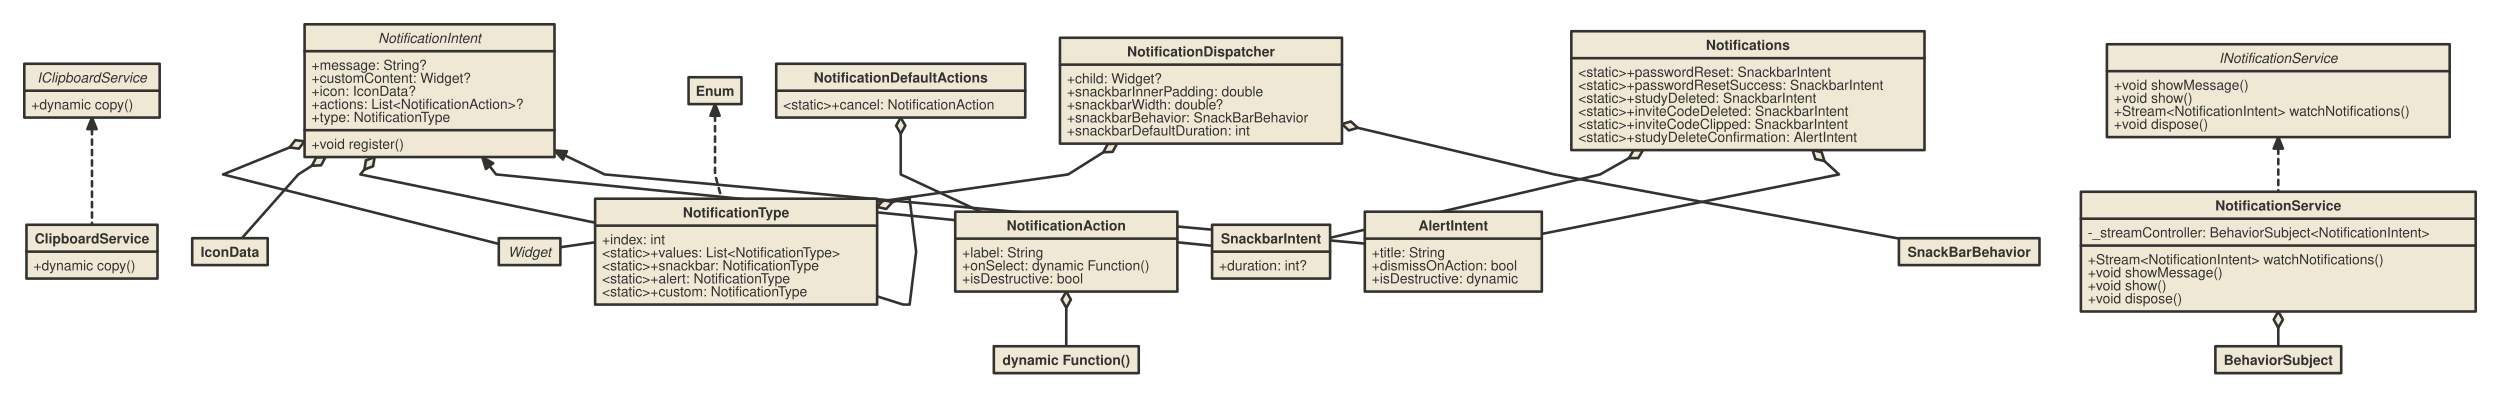
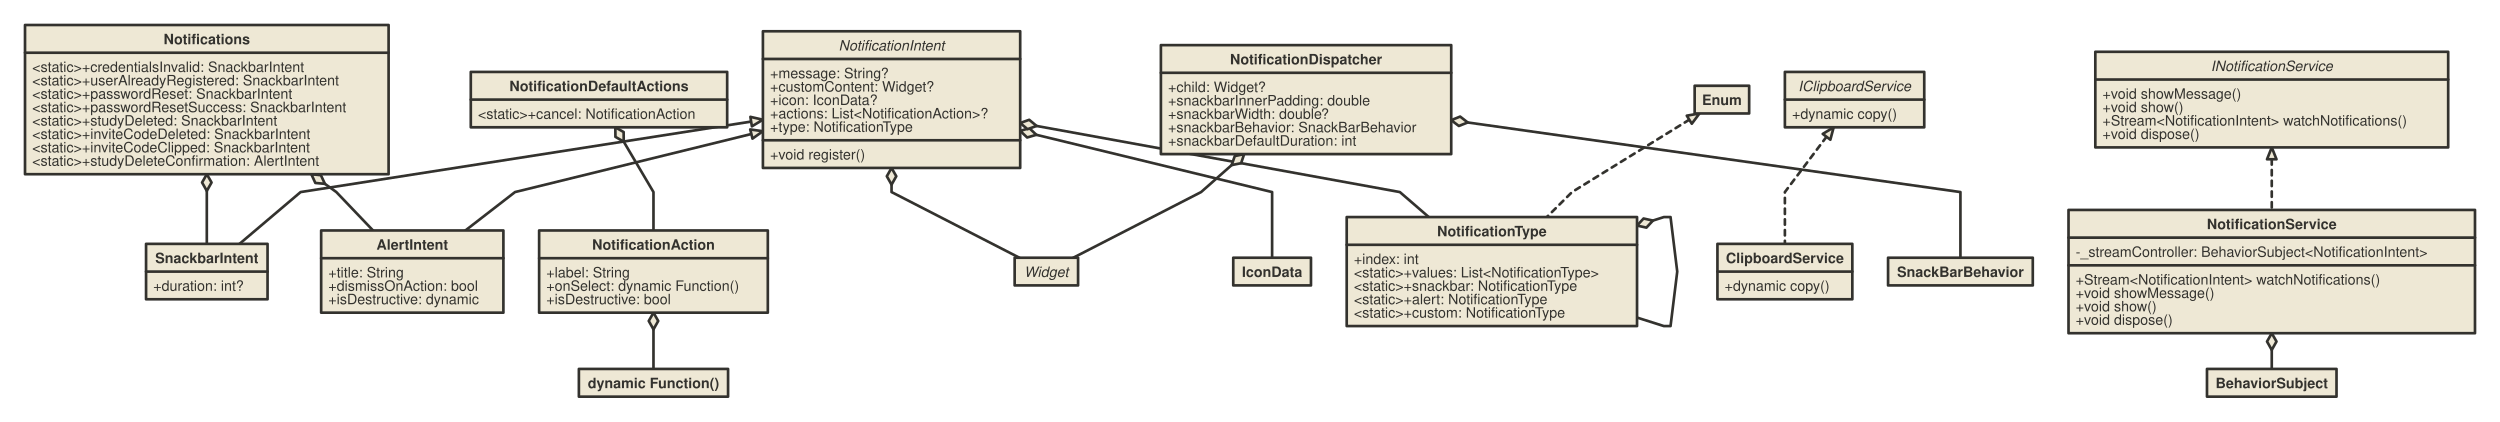
- <svg xmlns="http://www.w3.org/2000/svg" version="1.1" baseProfile="full" width="2881.0" height="458.0" viewbox="0 0 2881 458">
+ <svg xmlns="http://www.w3.org/2000/svg" version="1.1" baseProfile="full" width="2798.5" height="472.0" viewbox="0 0 2798.5 472">
  <g stroke-width="1.0" text-align="left" font="12pt Helvetica, Arial, sans-serif" font-size="12pt" font-family="Helvetica" font-weight="bold" font-style="normal">
    <g font-family="Helvetica" font-size="12pt" font-weight="bold" font-style="normal" stroke-width="3.0" stroke-linejoin="round" stroke-linecap="round" stroke="#33322E">
      <g stroke="transparent" fill="transparent">
-         <rect x="0.0" y="0.0" height="458.0" width="2881.0" stroke="none" />
+         <rect x="0.0" y="0.0" height="472.0" width="2798.5" stroke="none" />
      </g>
      <g transform="translate(8, 8)" fill="#33322E">
-         <g transform="translate(20, 20)" fill="#33322E" font-family="Helvetica" font-size="12pt" font-weight="normal" font-style="normal">
+         <g transform="translate(20, 20)" fill="#eee8d5" font-family="Helvetica" font-size="12pt" font-weight="normal" font-style="normal">
+           <path d="M203.5 185.7 L203.5 187 L203.5 245 L203.5 245.0 " fill="none" />
+           <g fill="#eee8d5">
+             <path d="M208.8 176.3 L203.5 185.7 L198.2 176.3 L203.5 167.0 Z" />
+           </g>
+           <path d="M335.7 177.8 L348.5 187 L389.567 230 L389.6 230.0 " fill="none" />
+           <g fill="#eee8d5">
+             <path d="M331.2 168.1 L335.7 177.8 L325.0 176.8 L320.5 167.0 Z" />
+           </g>
+           <path d="M670.2 130.6 L703.5 187 L703.5 230 L703.5 230.0 " fill="none" />
+           <g fill="#eee8d5">
+             <path d="M670.1 119.8 L670.2 130.6 L660.9 125.2 L660.8 114.5 Z" />
+           </g>
+           <path d="M970.0 178.7 L970 187 L1113.077 260.5 L1113.1 260.5 " fill="none" />
+           <g fill="#eee8d5">
+             <path d="M975.3 169.3 L970.0 178.7 L964.7 169.3 L970.0 160.0 Z" />
+           </g>
+           <path d="M1132.1 122.9 L1396 187 L1396 260.5 L1396.0 260.5 " fill="none" />
+           <g fill="#eee8d5">
+             <path d="M1124.3 115.5 L1132.1 122.9 L1121.8 125.9 L1114.0 118.5 Z" />
+           </g>
+           <path d="M1132.4 113.0 L1539 187 L1571.404 215 L1571.4 215.0 " fill="none" />
+           <g fill="#eee8d5">
+             <path d="M1124.1 106.1 L1132.4 113.0 L1122.2 116.6 L1114.0 109.7 Z" />
+           </g>
+           <path d="M703.5 340.7 L703.5 365 L703.5 385 L703.5 385.0 " fill="none" />
+           <g fill="#eee8d5">
+             <path d="M708.8 331.3 L703.5 340.7 L698.2 331.3 L703.5 322.0 Z" />
+           </g>
+           <path d="M812.8 108.1 L308.5 187 L240.073 245 L240.1 245.0 " fill="none" />
+           <path d="M813.7 113.4 L812.8 108.1 L812.0 102.8 L826.0 106.0 Z" />
+           <path d="M813.1 122.0 L548.5 187 L492.938 230 L492.9 230.0 " fill="none" />
+           <path d="M814.3 127.2 L813.1 122.0 L811.8 116.9 L826.0 118.9 Z" />
+           <path d="M1822.3 218.9 L1834.5 215 L1842 215 L1842 215 L1849.5 276 L1849.5 276 L1842 337 L1842 337 L1834.5 337 L1834.5 337 L1804.5 327.494 L1804.5 327.5 " fill="none" />
+           <g fill="#eee8d5">
+             <path d="M1811.8 216.6 L1822.3 218.9 L1815.0 226.8 L1804.5 224.5 Z" />
+           </g>
          <g stroke-dasharray="6 6">
-             <path d="M78.0 120.8 L78 173 L78 231 L78.0 231.0 " fill="none" />
-           </g>
-           <path d="M83.3 120.8 L78.0 120.8 L72.7 120.8 L78.0 107.5 Z" />
-           <path d="M305.7 141.9 L229 173 L546.75 253.056 L546.8 253.1 " fill="none" />
-           <g fill="#eee8d5">
-             <path d="M316.4 143.3 L305.7 141.9 L312.3 133.5 L323.0 134.9 Z" />
-           </g>
-           <path d="M331.4 163.0 L315.75 173 L250.715 246.5 L250.7 246.5 " fill="none" />
-           <g fill="#eee8d5">
-             <path d="M342.1 162.5 L331.4 163.0 L336.4 153.5 L347.1 153.0 Z" />
-           </g>
-           <path d="M391.9 167.4 L387.25 173 L657.75 228.599 L657.8 228.6 " fill="none" />
-           <g fill="#eee8d5">
-             <path d="M401.9 163.6 L391.9 167.4 L393.7 156.8 L403.8 153.0 Z" />
-           </g>
-           <path d="M1200.8 326.7 L1200.75 351 L1200.75 371 L1200.8 371.0 " fill="none" />
-           <g fill="#eee8d5">
-             <path d="M1206.1 317.3 L1200.8 326.7 L1195.4 317.3 L1200.8 308.0 Z" />
-           </g>
-           <path d="M536.1 163.4 L543.75 173 L1368.75 255.223 L1368.8 255.2 " fill="none" />
-           <path d="M540.3 160.1 L536.1 163.4 L532.0 166.8 L527.8 153.0 Z" />
-           <path d="M623.0 151.1 L668.75 173 L1544.75 252.718 L1544.8 252.7 " fill="none" />
-           <path d="M625.3 146.3 L623.0 151.1 L620.7 155.9 L611.0 145.4 Z" />
-           <path d="M1000.5 204.9 L1012.75 201 L1020.25 201 L1020.25 201 L1027.75 262 L1027.75 262 L1020.25 323 L1020.25 323 L1012.75 323 L1012.75 323 L982.75 313.494 L982.8 313.5 " fill="none" />
-           <g fill="#eee8d5">
-             <path d="M990.0 202.6 L1000.5 204.9 L993.3 212.8 L982.8 210.5 Z" />
-           </g>
+             <path d="M1863.0 106.0 L1731.75 187 L1703.514 215 L1703.5 215.0 " fill="none" />
+           </g>
+           <path d="M1865.8 110.5 L1863.0 106.0 L1860.2 101.5 L1874.4 99.0 Z" />
          <g stroke-dasharray="6 6">
-             <path d="M796.0 105.3 L796 173 L803.629 201 L803.6 201.0 " fill="none" />
-           </g>
-           <path d="M801.3 105.3 L796.0 105.3 L790.7 105.3 L796.0 92.0 Z" />
-           <path d="M1849.2 154.2 L1816 173 L1504.75 246.042 L1504.8 246.0 " fill="none" />
-           <g fill="#eee8d5">
-             <path d="M1859.9 154.2 L1849.2 154.2 L1854.6 145.0 L1865.4 145.0 Z" />
-           </g>
-           <path d="M2074.5 157.6 L2091.25 173 L1748.75 241.577 L1748.8 241.6 " fill="none" />
-           <g fill="#eee8d5">
-             <path d="M2071.3 147.4 L2074.5 157.6 L2064.0 155.2 L2060.8 145.0 Z" />
-           </g>
-           <path d="M1010.0 126.2 L1010 173 L1102.16 216 L1102.2 216.0 " fill="none" />
-           <g fill="#eee8d5">
-             <path d="M1015.3 116.8 L1010.0 126.2 L1004.7 116.8 L1010.0 107.5 Z" />
-           </g>
-           <path d="M2597.5 349.7 L2597.5 351 L2597.5 371 L2597.5 371.0 " fill="none" />
-           <g fill="#eee8d5">
-             <path d="M2602.8 340.3 L2597.5 349.7 L2592.2 340.3 L2597.5 331.0 Z" />
+             <path d="M2016.6 125.1 L1970 187 L1970 245 L1970.0 245.0 " fill="none" />
+           </g>
+           <path d="M2020.9 128.4 L2016.6 125.1 L2012.4 121.9 L2024.6 114.5 Z" />
+           <path d="M1350.7 156.8 L1316.5 187 L1173.423 260.5 L1173.4 260.5 " fill="none" />
+           <g fill="#eee8d5">
+             <path d="M1361.3 154.7 L1350.7 156.8 L1354.2 146.7 L1364.7 144.5 Z" />
+           </g>
+           <path d="M1615.0 109.1 L2166.5 187 L2166.5 260.5 L2166.5 260.5 " fill="none" />
+           <g fill="#eee8d5">
+             <path d="M1606.5 102.5 L1615.0 109.1 L1605.0 113.0 L1596.5 106.5 Z" />
+           </g>
+           <path d="M2515.0 363.7 L2515 365 L2515 385 L2515.0 385.0 " fill="none" />
+           <g fill="#eee8d5">
+             <path d="M2520.3 354.3 L2515.0 363.7 L2509.7 354.3 L2515.0 345.0 Z" />
          </g>
          <g stroke-dasharray="6 6">
-             <path d="M2597.5 143.3 L2597.5 173 L2597.5 193 L2597.5 193.0 " fill="none" />
-           </g>
-           <path d="M2602.8 143.3 L2597.5 143.3 L2592.2 143.3 L2597.5 130.0 Z" />
-           <path d="M1243.5 147.5 L1203 173 L617.75 256.91 L617.8 256.9 " fill="none" />
-           <g fill="#eee8d5">
-             <path d="M1254.2 147.0 L1243.5 147.5 L1248.5 138.0 L1259.3 137.5 Z" />
-           </g>
-           <path d="M1536.7 119.3 L1763.25 173 L2160.25 246.918 L2160.3 246.9 " fill="none" />
-           <g fill="#eee8d5">
-             <path d="M1528.8 112.0 L1536.7 119.3 L1526.4 122.3 L1518.5 115.0 Z" />
-           </g>
-           <g data-name="IClipboardService">
-             <g fill="#eee8d5" stroke="#33322E" data-name="IClipboardService">
-               <rect x="0.0" y="45.5" height="62.0" width="156.0" data-name="IClipboardService" />
-               <path d="M0.0 76.5 L156.0 76.5" fill="none" data-name="IClipboardService" />
-             </g>
-             <g transform="translate(0, 45.5)" font-family="Helvetica" font-size="12pt" font-weight="normal" font-style="italic" data-name="IClipboardService">
-               <g transform="translate(8, 8)" fill="#33322E" text-align="center" data-name="IClipboardService">
-                 <text x="70.0" y="13.5" stroke="none" text-anchor="middle" data-name="IClipboardService">IClipboardService</text>
-               </g>
-             </g>
-             <g transform="translate(0, 76.5)" font-family="Helvetica" font-size="12pt" font-weight="normal" font-style="normal" data-name="IClipboardService">
-               <g transform="translate(8, 8)" fill="#33322E" text-align="left" data-name="IClipboardService">
-                 <text x="0.0" y="13.5" stroke="none" data-name="IClipboardService">+dynamic copy()</text>
-               </g>
-             </g>
-           </g>
-           <g data-name="ClipboardService">
-             <g fill="#eee8d5" stroke="#33322E" data-name="ClipboardService">
-               <rect x="2.5" y="231.0" height="62.0" width="151.0" data-name="ClipboardService" />
-               <path d="M2.5 262.0 L153.5 262.0" fill="none" data-name="ClipboardService" />
-             </g>
-             <g transform="translate(2.5, 231)" font-family="Helvetica" font-size="12pt" font-weight="bold" font-style="normal" data-name="ClipboardService">
-               <g transform="translate(8, 8)" fill="#33322E" text-align="center" data-name="ClipboardService">
-                 <text x="67.5" y="13.5" stroke="none" text-anchor="middle" data-name="ClipboardService">ClipboardService</text>
-               </g>
-             </g>
-             <g transform="translate(2.5, 262)" font-family="Helvetica" font-size="12pt" font-weight="normal" font-style="normal" data-name="ClipboardService">
-               <g transform="translate(8, 8)" fill="#33322E" text-align="left" data-name="ClipboardService">
-                 <text x="0.0" y="13.5" stroke="none" data-name="ClipboardService">+dynamic copy()</text>
+             <path d="M2515.0 150.3 L2515 187 L2515 207 L2515.0 207.0 " fill="none" />
+           </g>
+           <path d="M2520.3 150.3 L2515.0 150.3 L2509.7 150.3 L2515.0 137.0 Z" />
+           <g data-name="Notifications">
+             <g fill="#eee8d5" stroke="#33322E" data-name="Notifications">
+               <rect x="0.0" y="0.0" height="167.0" width="407.0" data-name="Notifications" />
+               <path d="M0.0 31.0 L407.0 31.0" fill="none" data-name="Notifications" />
+             </g>
+             <g transform="translate(0, 0)" font-family="Helvetica" font-size="12pt" font-weight="bold" font-style="normal" data-name="Notifications">
+               <g transform="translate(8, 8)" fill="#33322E" text-align="center" data-name="Notifications">
+                 <text x="195.5" y="13.5" stroke="none" text-anchor="middle" data-name="Notifications">Notifications</text>
+               </g>
+             </g>
+             <g transform="translate(0, 31)" font-family="Helvetica" font-size="12pt" font-weight="normal" font-style="normal" data-name="Notifications">
+               <g transform="translate(8, 8)" fill="#33322E" text-align="left" data-name="Notifications">
+                 <text x="0.0" y="13.5" stroke="none" data-name="Notifications">&lt;static&gt;+credentialsInvalid: SnackbarIntent</text>
+                 <text x="0.0" y="28.5" stroke="none" data-name="Notifications">&lt;static&gt;+userAlreadyRegistered: SnackbarIntent</text>
+                 <text x="0.0" y="43.5" stroke="none" data-name="Notifications">&lt;static&gt;+passwordReset: SnackbarIntent</text>
+                 <text x="0.0" y="58.5" stroke="none" data-name="Notifications">&lt;static&gt;+passwordResetSuccess: SnackbarIntent</text>
+                 <text x="0.0" y="73.5" stroke="none" data-name="Notifications">&lt;static&gt;+studyDeleted: SnackbarIntent</text>
+                 <text x="0.0" y="88.5" stroke="none" data-name="Notifications">&lt;static&gt;+inviteCodeDeleted: SnackbarIntent</text>
+                 <text x="0.0" y="103.5" stroke="none" data-name="Notifications">&lt;static&gt;+inviteCodeClipped: SnackbarIntent</text>
+                 <text x="0.0" y="118.5" stroke="none" data-name="Notifications">&lt;static&gt;+studyDeleteConfirmation: AlertIntent</text>
+               </g>
+             </g>
+           </g>
+           <g data-name="SnackbarIntent">
+             <g fill="#eee8d5" stroke="#33322E" data-name="SnackbarIntent">
+               <rect x="135.5" y="245.0" height="62.0" width="136.0" data-name="SnackbarIntent" />
+               <path d="M135.5 276.0 L271.5 276.0" fill="none" data-name="SnackbarIntent" />
+             </g>
+             <g transform="translate(135.5, 245)" font-family="Helvetica" font-size="12pt" font-weight="bold" font-style="normal" data-name="SnackbarIntent">
+               <g transform="translate(8, 8)" fill="#33322E" text-align="center" data-name="SnackbarIntent">
+                 <text x="60.0" y="13.5" stroke="none" text-anchor="middle" data-name="SnackbarIntent">SnackbarIntent</text>
+               </g>
+             </g>
+             <g transform="translate(135.5, 276)" font-family="Helvetica" font-size="12pt" font-weight="normal" font-style="normal" data-name="SnackbarIntent">
+               <g transform="translate(8, 8)" fill="#33322E" text-align="left" data-name="SnackbarIntent">
+                 <text x="0.0" y="13.5" stroke="none" data-name="SnackbarIntent">+duration: int?</text>
+               </g>
+             </g>
+           </g>
+           <g data-name="AlertIntent">
+             <g fill="#eee8d5" stroke="#33322E" data-name="AlertIntent">
+               <rect x="331.5" y="230.0" height="92.0" width="204.0" data-name="AlertIntent" />
+               <path d="M331.5 261.0 L535.5 261.0" fill="none" data-name="AlertIntent" />
+             </g>
+             <g transform="translate(331.5, 230)" font-family="Helvetica" font-size="12pt" font-weight="bold" font-style="normal" data-name="AlertIntent">
+               <g transform="translate(8, 8)" fill="#33322E" text-align="center" data-name="AlertIntent">
+                 <text x="94.0" y="13.5" stroke="none" text-anchor="middle" data-name="AlertIntent">AlertIntent</text>
+               </g>
+             </g>
+             <g transform="translate(331.5, 261)" font-family="Helvetica" font-size="12pt" font-weight="normal" font-style="normal" data-name="AlertIntent">
+               <g transform="translate(8, 8)" fill="#33322E" text-align="left" data-name="AlertIntent">
+                 <text x="0.0" y="13.5" stroke="none" data-name="AlertIntent">+title: String</text>
+                 <text x="0.0" y="28.5" stroke="none" data-name="AlertIntent">+dismissOnAction: bool</text>
+                 <text x="0.0" y="43.5" stroke="none" data-name="AlertIntent">+isDestructive: dynamic</text>
+               </g>
+             </g>
+           </g>
+           <g data-name="NotificationDefaultActions">
+             <g fill="#eee8d5" stroke="#33322E" data-name="NotificationDefaultActions">
+               <rect x="499.0" y="52.5" height="62.0" width="287.0" data-name="NotificationDefaultActions" />
+               <path d="M499.0 83.5 L786.0 83.5" fill="none" data-name="NotificationDefaultActions" />
+             </g>
+             <g transform="translate(499, 52.5)" font-family="Helvetica" font-size="12pt" font-weight="bold" font-style="normal" data-name="NotificationDefaultActions">
+               <g transform="translate(8, 8)" fill="#33322E" text-align="center" data-name="NotificationDefaultActions">
+                 <text x="135.5" y="13.5" stroke="none" text-anchor="middle" data-name="NotificationDefaultActions">NotificationDefaultActions</text>
+               </g>
+             </g>
+             <g transform="translate(499, 83.5)" font-family="Helvetica" font-size="12pt" font-weight="normal" font-style="normal" data-name="NotificationDefaultActions">
+               <g transform="translate(8, 8)" fill="#33322E" text-align="left" data-name="NotificationDefaultActions">
+                 <text x="0.0" y="13.5" stroke="none" data-name="NotificationDefaultActions">&lt;static&gt;+cancel: NotificationAction</text>
+               </g>
+             </g>
+           </g>
+           <g data-name="NotificationAction">
+             <g fill="#eee8d5" stroke="#33322E" data-name="NotificationAction">
+               <rect x="575.5" y="230.0" height="92.0" width="256.0" data-name="NotificationAction" />
+               <path d="M575.5 261.0 L831.5 261.0" fill="none" data-name="NotificationAction" />
+             </g>
+             <g transform="translate(575.5, 230)" font-family="Helvetica" font-size="12pt" font-weight="bold" font-style="normal" data-name="NotificationAction">
+               <g transform="translate(8, 8)" fill="#33322E" text-align="center" data-name="NotificationAction">
+                 <text x="120.0" y="13.5" stroke="none" text-anchor="middle" data-name="NotificationAction">NotificationAction</text>
+               </g>
+             </g>
+             <g transform="translate(575.5, 261)" font-family="Helvetica" font-size="12pt" font-weight="normal" font-style="normal" data-name="NotificationAction">
+               <g transform="translate(8, 8)" fill="#33322E" text-align="left" data-name="NotificationAction">
+                 <text x="0.0" y="13.5" stroke="none" data-name="NotificationAction">+label: String</text>
+                 <text x="0.0" y="28.5" stroke="none" data-name="NotificationAction">+onSelect: dynamic Function()</text>
+                 <text x="0.0" y="43.5" stroke="none" data-name="NotificationAction">+isDestructive: bool</text>
              </g>
            </g>
          </g>
          <g data-name="NotificationIntent">
            <g fill="#eee8d5" stroke="#33322E" data-name="NotificationIntent">
-               <rect x="323.0" y="0.0" height="153.0" width="288.0" data-name="NotificationIntent" />
-               <path d="M323.0 31.0 L611.0 31.0" fill="none" data-name="NotificationIntent" />
-               <path d="M323.0 122.0 L611.0 122.0" fill="none" data-name="NotificationIntent" />
-             </g>
-             <g transform="translate(323, 0)" font-family="Helvetica" font-size="12pt" font-weight="normal" font-style="italic" data-name="NotificationIntent">
+               <rect x="826.0" y="7.0" height="153.0" width="288.0" data-name="NotificationIntent" />
+               <path d="M826.0 38.0 L1114.0 38.0" fill="none" data-name="NotificationIntent" />
+               <path d="M826.0 129.0 L1114.0 129.0" fill="none" data-name="NotificationIntent" />
+             </g>
+             <g transform="translate(826, 7)" font-family="Helvetica" font-size="12pt" font-weight="normal" font-style="italic" data-name="NotificationIntent">
              <g transform="translate(8, 8)" fill="#33322E" text-align="center" data-name="NotificationIntent">
                <text x="136.0" y="13.5" stroke="none" text-anchor="middle" data-name="NotificationIntent">NotificationIntent</text>
              </g>
            </g>
-             <g transform="translate(323, 31)" font-family="Helvetica" font-size="12pt" font-weight="normal" font-style="normal" data-name="NotificationIntent">
+             <g transform="translate(826, 38)" font-family="Helvetica" font-size="12pt" font-weight="normal" font-style="normal" data-name="NotificationIntent">
              <g transform="translate(8, 8)" fill="#33322E" text-align="left" data-name="NotificationIntent">
                <text x="0.0" y="13.5" stroke="none" data-name="NotificationIntent">+message: String?</text>
                <text x="0.0" y="28.5" stroke="none" data-name="NotificationIntent">+customContent: Widget?</text>
                <text x="0.0" y="43.5" stroke="none" data-name="NotificationIntent">+icon: IconData?</text>
                <text x="0.0" y="58.5" stroke="none" data-name="NotificationIntent">+actions: List&lt;NotificationAction&gt;?</text>
                <text x="0.0" y="73.5" stroke="none" data-name="NotificationIntent">+type: NotificationType</text>
              </g>
            </g>
-             <g transform="translate(323, 122)" font-family="Helvetica" font-size="12pt" font-weight="normal" font-style="normal" data-name="NotificationIntent">
+             <g transform="translate(826, 129)" font-family="Helvetica" font-size="12pt" font-weight="normal" font-style="normal" data-name="NotificationIntent">
              <g transform="translate(8, 8)" fill="#33322E" text-align="left" data-name="NotificationIntent">
                <text x="0.0" y="13.5" stroke="none" data-name="NotificationIntent">+void register()</text>
              </g>
            </g>
          </g>
          <g data-name="Widget">
            <g fill="#eee8d5" stroke="#33322E" data-name="Widget">
-               <rect x="546.8" y="246.5" height="31.0" width="71.0" data-name="Widget" />
-             </g>
-             <g transform="translate(546.75, 246.5)" font-family="Helvetica" font-size="12pt" font-weight="normal" font-style="italic" data-name="Widget">
+               <rect x="1107.8" y="260.5" height="31.0" width="71.0" data-name="Widget" />
+             </g>
+             <g transform="translate(1107.75, 260.5)" font-family="Helvetica" font-size="12pt" font-weight="normal" font-style="italic" data-name="Widget">
              <g transform="translate(8, 8)" fill="#33322E" text-align="center" data-name="Widget">
                <text x="27.5" y="13.5" stroke="none" text-anchor="middle" data-name="Widget">Widget</text>
              </g>
            </g>
          </g>
          <g data-name="IconData">
            <g fill="#eee8d5" stroke="#33322E" data-name="IconData">
-               <rect x="193.5" y="246.5" height="31.0" width="87.0" data-name="IconData" />
-             </g>
-             <g transform="translate(193.5, 246.5)" font-family="Helvetica" font-size="12pt" font-weight="bold" font-style="normal" data-name="IconData">
+               <rect x="1352.5" y="260.5" height="31.0" width="87.0" data-name="IconData" />
+             </g>
+             <g transform="translate(1352.5, 260.5)" font-family="Helvetica" font-size="12pt" font-weight="bold" font-style="normal" data-name="IconData">
              <g transform="translate(8, 8)" fill="#33322E" text-align="center" data-name="IconData">
                <text x="35.5" y="13.5" stroke="none" text-anchor="middle" data-name="IconData">IconData</text>
              </g>
            </g>
          </g>
          <g data-name="NotificationType">
            <g fill="#eee8d5" stroke="#33322E" data-name="NotificationType">
-               <rect x="657.8" y="201.0" height="122.0" width="325.0" data-name="NotificationType" />
-               <path d="M657.8 232.0 L982.8 232.0" fill="none" data-name="NotificationType" />
-             </g>
-             <g transform="translate(657.75, 201)" font-family="Helvetica" font-size="12pt" font-weight="bold" font-style="normal" data-name="NotificationType">
+               <rect x="1479.5" y="215.0" height="122.0" width="325.0" data-name="NotificationType" />
+               <path d="M1479.5 246.0 L1804.5 246.0" fill="none" data-name="NotificationType" />
+             </g>
+             <g transform="translate(1479.5, 215)" font-family="Helvetica" font-size="12pt" font-weight="bold" font-style="normal" data-name="NotificationType">
              <g transform="translate(8, 8)" fill="#33322E" text-align="center" data-name="NotificationType">
                <text x="154.5" y="13.5" stroke="none" text-anchor="middle" data-name="NotificationType">NotificationType</text>
              </g>
            </g>
-             <g transform="translate(657.75, 232)" font-family="Helvetica" font-size="12pt" font-weight="normal" font-style="normal" data-name="NotificationType">
+             <g transform="translate(1479.5, 246)" font-family="Helvetica" font-size="12pt" font-weight="normal" font-style="normal" data-name="NotificationType">
              <g transform="translate(8, 8)" fill="#33322E" text-align="left" data-name="NotificationType">
                <text x="0.0" y="13.5" stroke="none" data-name="NotificationType">+index: int</text>
                <text x="0.0" y="28.5" stroke="none" data-name="NotificationType">&lt;static&gt;+values: List&lt;NotificationType&gt;</text>
                <text x="0.0" y="43.5" stroke="none" data-name="NotificationType">&lt;static&gt;+snackbar: NotificationType</text>
                <text x="0.0" y="58.5" stroke="none" data-name="NotificationType">&lt;static&gt;+alert: NotificationType</text>
                <text x="0.0" y="73.5" stroke="none" data-name="NotificationType">&lt;static&gt;+custom: NotificationType</text>
              </g>
            </g>
          </g>
-           <g data-name="NotificationAction">
-             <g fill="#eee8d5" stroke="#33322E" data-name="NotificationAction">
-               <rect x="1072.8" y="216.0" height="92.0" width="256.0" data-name="NotificationAction" />
-               <path d="M1072.8 247.0 L1328.8 247.0" fill="none" data-name="NotificationAction" />
-             </g>
-             <g transform="translate(1072.75, 216)" font-family="Helvetica" font-size="12pt" font-weight="bold" font-style="normal" data-name="NotificationAction">
-               <g transform="translate(8, 8)" fill="#33322E" text-align="center" data-name="NotificationAction">
-                 <text x="120.0" y="13.5" stroke="none" text-anchor="middle" data-name="NotificationAction">NotificationAction</text>
-               </g>
-             </g>
-             <g transform="translate(1072.75, 247)" font-family="Helvetica" font-size="12pt" font-weight="normal" font-style="normal" data-name="NotificationAction">
-               <g transform="translate(8, 8)" fill="#33322E" text-align="left" data-name="NotificationAction">
-                 <text x="0.0" y="13.5" stroke="none" data-name="NotificationAction">+label: String</text>
-                 <text x="0.0" y="28.5" stroke="none" data-name="NotificationAction">+onSelect: dynamic Function()</text>
-                 <text x="0.0" y="43.5" stroke="none" data-name="NotificationAction">+isDestructive: bool</text>
-               </g>
-             </g>
-           </g>
          <g data-name="dynamic Function()">
            <g fill="#eee8d5" stroke="#33322E" data-name="dynamic Function()">
-               <rect x="1117.3" y="371.0" height="31.0" width="167.0" data-name="dynamic Function()" />
-             </g>
-             <g transform="translate(1117.25, 371)" font-family="Helvetica" font-size="12pt" font-weight="bold" font-style="normal" data-name="dynamic Function()">
+               <rect x="620.0" y="385.0" height="31.0" width="167.0" data-name="dynamic Function()" />
+             </g>
+             <g transform="translate(620, 385)" font-family="Helvetica" font-size="12pt" font-weight="bold" font-style="normal" data-name="dynamic Function()">
              <g transform="translate(8, 8)" fill="#33322E" text-align="center" data-name="dynamic Function()">
                <text x="75.5" y="13.5" stroke="none" text-anchor="middle" data-name="dynamic Function()">dynamic Function()</text>
              </g>
            </g>
          </g>
-           <g data-name="SnackbarIntent">
-             <g fill="#eee8d5" stroke="#33322E" data-name="SnackbarIntent">
-               <rect x="1368.8" y="231.0" height="62.0" width="136.0" data-name="SnackbarIntent" />
-               <path d="M1368.8 262.0 L1504.8 262.0" fill="none" data-name="SnackbarIntent" />
-             </g>
-             <g transform="translate(1368.75, 231)" font-family="Helvetica" font-size="12pt" font-weight="bold" font-style="normal" data-name="SnackbarIntent">
-               <g transform="translate(8, 8)" fill="#33322E" text-align="center" data-name="SnackbarIntent">
-                 <text x="60.0" y="13.5" stroke="none" text-anchor="middle" data-name="SnackbarIntent">SnackbarIntent</text>
-               </g>
-             </g>
-             <g transform="translate(1368.75, 262)" font-family="Helvetica" font-size="12pt" font-weight="normal" font-style="normal" data-name="SnackbarIntent">
-               <g transform="translate(8, 8)" fill="#33322E" text-align="left" data-name="SnackbarIntent">
-                 <text x="0.0" y="13.5" stroke="none" data-name="SnackbarIntent">+duration: int?</text>
-               </g>
-             </g>
-           </g>
-           <g data-name="AlertIntent">
-             <g fill="#eee8d5" stroke="#33322E" data-name="AlertIntent">
-               <rect x="1544.8" y="216.0" height="92.0" width="204.0" data-name="AlertIntent" />
-               <path d="M1544.8 247.0 L1748.8 247.0" fill="none" data-name="AlertIntent" />
-             </g>
-             <g transform="translate(1544.75, 216)" font-family="Helvetica" font-size="12pt" font-weight="bold" font-style="normal" data-name="AlertIntent">
-               <g transform="translate(8, 8)" fill="#33322E" text-align="center" data-name="AlertIntent">
-                 <text x="94.0" y="13.5" stroke="none" text-anchor="middle" data-name="AlertIntent">AlertIntent</text>
-               </g>
-             </g>
-             <g transform="translate(1544.75, 247)" font-family="Helvetica" font-size="12pt" font-weight="normal" font-style="normal" data-name="AlertIntent">
-               <g transform="translate(8, 8)" fill="#33322E" text-align="left" data-name="AlertIntent">
-                 <text x="0.0" y="13.5" stroke="none" data-name="AlertIntent">+title: String</text>
-                 <text x="0.0" y="28.5" stroke="none" data-name="AlertIntent">+dismissOnAction: bool</text>
-                 <text x="0.0" y="43.5" stroke="none" data-name="AlertIntent">+isDestructive: dynamic</text>
-               </g>
-             </g>
-           </g>
          <g data-name="Enum">
            <g fill="#eee8d5" stroke="#33322E" data-name="Enum">
-               <rect x="765.5" y="61.0" height="31.0" width="61.0" data-name="Enum" />
-             </g>
-             <g transform="translate(765.5, 61)" font-family="Helvetica" font-size="12pt" font-weight="bold" font-style="normal" data-name="Enum">
+               <rect x="1869.0" y="68.0" height="31.0" width="61.0" data-name="Enum" />
+             </g>
+             <g transform="translate(1869, 68)" font-family="Helvetica" font-size="12pt" font-weight="bold" font-style="normal" data-name="Enum">
              <g transform="translate(8, 8)" fill="#33322E" text-align="center" data-name="Enum">
                <text x="22.5" y="13.5" stroke="none" text-anchor="middle" data-name="Enum">Enum</text>
              </g>
            </g>
          </g>
-           <g data-name="Notifications">
-             <g fill="#eee8d5" stroke="#33322E" data-name="Notifications">
-               <rect x="1782.8" y="8.0" height="137.0" width="407.0" data-name="Notifications" />
-               <path d="M1782.8 39.0 L2189.8 39.0" fill="none" data-name="Notifications" />
-             </g>
-             <g transform="translate(1782.75, 8)" font-family="Helvetica" font-size="12pt" font-weight="bold" font-style="normal" data-name="Notifications">
-               <g transform="translate(8, 8)" fill="#33322E" text-align="center" data-name="Notifications">
-                 <text x="195.5" y="13.5" stroke="none" text-anchor="middle" data-name="Notifications">Notifications</text>
-               </g>
-             </g>
-             <g transform="translate(1782.75, 39)" font-family="Helvetica" font-size="12pt" font-weight="normal" font-style="normal" data-name="Notifications">
-               <g transform="translate(8, 8)" fill="#33322E" text-align="left" data-name="Notifications">
-                 <text x="0.0" y="13.5" stroke="none" data-name="Notifications">&lt;static&gt;+passwordReset: SnackbarIntent</text>
-                 <text x="0.0" y="28.5" stroke="none" data-name="Notifications">&lt;static&gt;+passwordResetSuccess: SnackbarIntent</text>
-                 <text x="0.0" y="43.5" stroke="none" data-name="Notifications">&lt;static&gt;+studyDeleted: SnackbarIntent</text>
-                 <text x="0.0" y="58.5" stroke="none" data-name="Notifications">&lt;static&gt;+inviteCodeDeleted: SnackbarIntent</text>
-                 <text x="0.0" y="73.5" stroke="none" data-name="Notifications">&lt;static&gt;+inviteCodeClipped: SnackbarIntent</text>
-                 <text x="0.0" y="88.5" stroke="none" data-name="Notifications">&lt;static&gt;+studyDeleteConfirmation: AlertIntent</text>
-               </g>
-             </g>
-           </g>
-           <g data-name="NotificationDefaultActions">
-             <g fill="#eee8d5" stroke="#33322E" data-name="NotificationDefaultActions">
-               <rect x="866.5" y="45.5" height="62.0" width="287.0" data-name="NotificationDefaultActions" />
-               <path d="M866.5 76.5 L1153.5 76.5" fill="none" data-name="NotificationDefaultActions" />
-             </g>
-             <g transform="translate(866.5, 45.5)" font-family="Helvetica" font-size="12pt" font-weight="bold" font-style="normal" data-name="NotificationDefaultActions">
-               <g transform="translate(8, 8)" fill="#33322E" text-align="center" data-name="NotificationDefaultActions">
-                 <text x="135.5" y="13.5" stroke="none" text-anchor="middle" data-name="NotificationDefaultActions">NotificationDefaultActions</text>
-               </g>
-             </g>
-             <g transform="translate(866.5, 76.5)" font-family="Helvetica" font-size="12pt" font-weight="normal" font-style="normal" data-name="NotificationDefaultActions">
-               <g transform="translate(8, 8)" fill="#33322E" text-align="left" data-name="NotificationDefaultActions">
-                 <text x="0.0" y="13.5" stroke="none" data-name="NotificationDefaultActions">&lt;static&gt;+cancel: NotificationAction</text>
-               </g>
-             </g>
-           </g>
-           <g data-name="INotificationService">
-             <g fill="#eee8d5" stroke="#33322E" data-name="INotificationService">
-               <rect x="2400.0" y="23.0" height="107.0" width="395.0" data-name="INotificationService" />
-               <path d="M2400.0 54.0 L2795.0 54.0" fill="none" data-name="INotificationService" />
-             </g>
-             <g transform="translate(2400, 23)" font-family="Helvetica" font-size="12pt" font-weight="normal" font-style="italic" data-name="INotificationService">
-               <g transform="translate(8, 8)" fill="#33322E" text-align="center" data-name="INotificationService">
-                 <text x="189.5" y="13.5" stroke="none" text-anchor="middle" data-name="INotificationService">INotificationService</text>
-               </g>
-             </g>
-             <g transform="translate(2400, 54)" font-family="Helvetica" font-size="12pt" font-weight="normal" font-style="normal" data-name="INotificationService">
-               <g transform="translate(8, 8)" fill="#33322E" text-align="left" data-name="INotificationService">
-                 <text x="0.0" y="13.5" stroke="none" data-name="INotificationService">+void showMessage()</text>
-                 <text x="0.0" y="28.5" stroke="none" data-name="INotificationService">+void show()</text>
-                 <text x="0.0" y="43.5" stroke="none" data-name="INotificationService">+Stream&lt;NotificationIntent&gt; watchNotifications()</text>
-                 <text x="0.0" y="58.5" stroke="none" data-name="INotificationService">+void dispose()</text>
-               </g>
-             </g>
-           </g>
-           <g data-name="NotificationService">
-             <g fill="#eee8d5" stroke="#33322E" data-name="NotificationService">
-               <rect x="2370.0" y="193.0" height="138.0" width="455.0" data-name="NotificationService" />
-               <path d="M2370.0 224.0 L2825.0 224.0" fill="none" data-name="NotificationService" />
-               <path d="M2370.0 255.0 L2825.0 255.0" fill="none" data-name="NotificationService" />
-             </g>
-             <g transform="translate(2370, 193)" font-family="Helvetica" font-size="12pt" font-weight="bold" font-style="normal" data-name="NotificationService">
-               <g transform="translate(8, 8)" fill="#33322E" text-align="center" data-name="NotificationService">
-                 <text x="219.5" y="13.5" stroke="none" text-anchor="middle" data-name="NotificationService">NotificationService</text>
-               </g>
-             </g>
-             <g transform="translate(2370, 224)" font-family="Helvetica" font-size="12pt" font-weight="normal" font-style="normal" data-name="NotificationService">
-               <g transform="translate(8, 8)" fill="#33322E" text-align="left" data-name="NotificationService">
-                 <text x="0.0" y="13.5" stroke="none" data-name="NotificationService">-_streamController: BehaviorSubject&lt;NotificationIntent&gt;</text>
-               </g>
-             </g>
-             <g transform="translate(2370, 255)" font-family="Helvetica" font-size="12pt" font-weight="normal" font-style="normal" data-name="NotificationService">
-               <g transform="translate(8, 8)" fill="#33322E" text-align="left" data-name="NotificationService">
-                 <text x="0.0" y="13.5" stroke="none" data-name="NotificationService">+Stream&lt;NotificationIntent&gt; watchNotifications()</text>
-                 <text x="0.0" y="28.5" stroke="none" data-name="NotificationService">+void showMessage()</text>
-                 <text x="0.0" y="43.5" stroke="none" data-name="NotificationService">+void show()</text>
-                 <text x="0.0" y="58.5" stroke="none" data-name="NotificationService">+void dispose()</text>
-               </g>
-             </g>
-           </g>
-           <g data-name="BehaviorSubject">
-             <g fill="#eee8d5" stroke="#33322E" data-name="BehaviorSubject">
-               <rect x="2525.0" y="371.0" height="31.0" width="145.0" data-name="BehaviorSubject" />
-             </g>
-             <g transform="translate(2525, 371)" font-family="Helvetica" font-size="12pt" font-weight="bold" font-style="normal" data-name="BehaviorSubject">
-               <g transform="translate(8, 8)" fill="#33322E" text-align="center" data-name="BehaviorSubject">
-                 <text x="64.5" y="13.5" stroke="none" text-anchor="middle" data-name="BehaviorSubject">BehaviorSubject</text>
+           <g data-name="IClipboardService">
+             <g fill="#eee8d5" stroke="#33322E" data-name="IClipboardService">
+               <rect x="1970.0" y="52.5" height="62.0" width="156.0" data-name="IClipboardService" />
+               <path d="M1970.0 83.5 L2126.0 83.5" fill="none" data-name="IClipboardService" />
+             </g>
+             <g transform="translate(1970, 52.5)" font-family="Helvetica" font-size="12pt" font-weight="normal" font-style="italic" data-name="IClipboardService">
+               <g transform="translate(8, 8)" fill="#33322E" text-align="center" data-name="IClipboardService">
+                 <text x="70.0" y="13.5" stroke="none" text-anchor="middle" data-name="IClipboardService">IClipboardService</text>
+               </g>
+             </g>
+             <g transform="translate(1970, 83.5)" font-family="Helvetica" font-size="12pt" font-weight="normal" font-style="normal" data-name="IClipboardService">
+               <g transform="translate(8, 8)" fill="#33322E" text-align="left" data-name="IClipboardService">
+                 <text x="0.0" y="13.5" stroke="none" data-name="IClipboardService">+dynamic copy()</text>
+               </g>
+             </g>
+           </g>
+           <g data-name="ClipboardService">
+             <g fill="#eee8d5" stroke="#33322E" data-name="ClipboardService">
+               <rect x="1894.5" y="245.0" height="62.0" width="151.0" data-name="ClipboardService" />
+               <path d="M1894.5 276.0 L2045.5 276.0" fill="none" data-name="ClipboardService" />
+             </g>
+             <g transform="translate(1894.5, 245)" font-family="Helvetica" font-size="12pt" font-weight="bold" font-style="normal" data-name="ClipboardService">
+               <g transform="translate(8, 8)" fill="#33322E" text-align="center" data-name="ClipboardService">
+                 <text x="67.5" y="13.5" stroke="none" text-anchor="middle" data-name="ClipboardService">ClipboardService</text>
+               </g>
+             </g>
+             <g transform="translate(1894.5, 276)" font-family="Helvetica" font-size="12pt" font-weight="normal" font-style="normal" data-name="ClipboardService">
+               <g transform="translate(8, 8)" fill="#33322E" text-align="left" data-name="ClipboardService">
+                 <text x="0.0" y="13.5" stroke="none" data-name="ClipboardService">+dynamic copy()</text>
              </g>
            </g>
          </g>
          <g data-name="NotificationDispatcher">
            <g fill="#eee8d5" stroke="#33322E" data-name="NotificationDispatcher">
-               <rect x="1193.5" y="15.5" height="122.0" width="325.0" data-name="NotificationDispatcher" />
-               <path d="M1193.5 46.5 L1518.5 46.5" fill="none" data-name="NotificationDispatcher" />
-             </g>
-             <g transform="translate(1193.5, 15.5)" font-family="Helvetica" font-size="12pt" font-weight="bold" font-style="normal" data-name="NotificationDispatcher">
+               <rect x="1271.5" y="22.5" height="122.0" width="325.0" data-name="NotificationDispatcher" />
+               <path d="M1271.5 53.5 L1596.5 53.5" fill="none" data-name="NotificationDispatcher" />
+             </g>
+             <g transform="translate(1271.5, 22.5)" font-family="Helvetica" font-size="12pt" font-weight="bold" font-style="normal" data-name="NotificationDispatcher">
              <g transform="translate(8, 8)" fill="#33322E" text-align="center" data-name="NotificationDispatcher">
                <text x="154.5" y="13.5" stroke="none" text-anchor="middle" data-name="NotificationDispatcher">NotificationDispatcher</text>
              </g>
            </g>
-             <g transform="translate(1193.5, 46.5)" font-family="Helvetica" font-size="12pt" font-weight="normal" font-style="normal" data-name="NotificationDispatcher">
+             <g transform="translate(1271.5, 53.5)" font-family="Helvetica" font-size="12pt" font-weight="normal" font-style="normal" data-name="NotificationDispatcher">
              <g transform="translate(8, 8)" fill="#33322E" text-align="left" data-name="NotificationDispatcher">
                <text x="0.0" y="13.5" stroke="none" data-name="NotificationDispatcher">+child: Widget?</text>
                <text x="0.0" y="28.5" stroke="none" data-name="NotificationDispatcher">+snackbarInnerPadding: double</text>
                <text x="0.0" y="43.5" stroke="none" data-name="NotificationDispatcher">+snackbarWidth: double?</text>
                <text x="0.0" y="58.5" stroke="none" data-name="NotificationDispatcher">+snackbarBehavior: SnackBarBehavior</text>
                <text x="0.0" y="73.5" stroke="none" data-name="NotificationDispatcher">+snackbarDefaultDuration: int</text>
              </g>
            </g>
          </g>
          <g data-name="SnackBarBehavior">
            <g fill="#eee8d5" stroke="#33322E" data-name="SnackBarBehavior">
-               <rect x="2160.3" y="246.5" height="31.0" width="162.0" data-name="SnackBarBehavior" />
-             </g>
-             <g transform="translate(2160.25, 246.5)" font-family="Helvetica" font-size="12pt" font-weight="bold" font-style="normal" data-name="SnackBarBehavior">
+               <rect x="2085.5" y="260.5" height="31.0" width="162.0" data-name="SnackBarBehavior" />
+             </g>
+             <g transform="translate(2085.5, 260.5)" font-family="Helvetica" font-size="12pt" font-weight="bold" font-style="normal" data-name="SnackBarBehavior">
              <g transform="translate(8, 8)" fill="#33322E" text-align="center" data-name="SnackBarBehavior">
                <text x="73.0" y="13.5" stroke="none" text-anchor="middle" data-name="SnackBarBehavior">SnackBarBehavior</text>
+               </g>
+             </g>
+           </g>
+           <g data-name="INotificationService">
+             <g fill="#eee8d5" stroke="#33322E" data-name="INotificationService">
+               <rect x="2317.5" y="30.0" height="107.0" width="395.0" data-name="INotificationService" />
+               <path d="M2317.5 61.0 L2712.5 61.0" fill="none" data-name="INotificationService" />
+             </g>
+             <g transform="translate(2317.5, 30)" font-family="Helvetica" font-size="12pt" font-weight="normal" font-style="italic" data-name="INotificationService">
+               <g transform="translate(8, 8)" fill="#33322E" text-align="center" data-name="INotificationService">
+                 <text x="189.5" y="13.5" stroke="none" text-anchor="middle" data-name="INotificationService">INotificationService</text>
+               </g>
+             </g>
+             <g transform="translate(2317.5, 61)" font-family="Helvetica" font-size="12pt" font-weight="normal" font-style="normal" data-name="INotificationService">
+               <g transform="translate(8, 8)" fill="#33322E" text-align="left" data-name="INotificationService">
+                 <text x="0.0" y="13.5" stroke="none" data-name="INotificationService">+void showMessage()</text>
+                 <text x="0.0" y="28.5" stroke="none" data-name="INotificationService">+void show()</text>
+                 <text x="0.0" y="43.5" stroke="none" data-name="INotificationService">+Stream&lt;NotificationIntent&gt; watchNotifications()</text>
+                 <text x="0.0" y="58.5" stroke="none" data-name="INotificationService">+void dispose()</text>
+               </g>
+             </g>
+           </g>
+           <g data-name="NotificationService">
+             <g fill="#eee8d5" stroke="#33322E" data-name="NotificationService">
+               <rect x="2287.5" y="207.0" height="138.0" width="455.0" data-name="NotificationService" />
+               <path d="M2287.5 238.0 L2742.5 238.0" fill="none" data-name="NotificationService" />
+               <path d="M2287.5 269.0 L2742.5 269.0" fill="none" data-name="NotificationService" />
+             </g>
+             <g transform="translate(2287.5, 207)" font-family="Helvetica" font-size="12pt" font-weight="bold" font-style="normal" data-name="NotificationService">
+               <g transform="translate(8, 8)" fill="#33322E" text-align="center" data-name="NotificationService">
+                 <text x="219.5" y="13.5" stroke="none" text-anchor="middle" data-name="NotificationService">NotificationService</text>
+               </g>
+             </g>
+             <g transform="translate(2287.5, 238)" font-family="Helvetica" font-size="12pt" font-weight="normal" font-style="normal" data-name="NotificationService">
+               <g transform="translate(8, 8)" fill="#33322E" text-align="left" data-name="NotificationService">
+                 <text x="0.0" y="13.5" stroke="none" data-name="NotificationService">-_streamController: BehaviorSubject&lt;NotificationIntent&gt;</text>
+               </g>
+             </g>
+             <g transform="translate(2287.5, 269)" font-family="Helvetica" font-size="12pt" font-weight="normal" font-style="normal" data-name="NotificationService">
+               <g transform="translate(8, 8)" fill="#33322E" text-align="left" data-name="NotificationService">
+                 <text x="0.0" y="13.5" stroke="none" data-name="NotificationService">+Stream&lt;NotificationIntent&gt; watchNotifications()</text>
+                 <text x="0.0" y="28.5" stroke="none" data-name="NotificationService">+void showMessage()</text>
+                 <text x="0.0" y="43.5" stroke="none" data-name="NotificationService">+void show()</text>
+                 <text x="0.0" y="58.5" stroke="none" data-name="NotificationService">+void dispose()</text>
+               </g>
+             </g>
+           </g>
+           <g data-name="BehaviorSubject">
+             <g fill="#eee8d5" stroke="#33322E" data-name="BehaviorSubject">
+               <rect x="2442.5" y="385.0" height="31.0" width="145.0" data-name="BehaviorSubject" />
+             </g>
+             <g transform="translate(2442.5, 385)" font-family="Helvetica" font-size="12pt" font-weight="bold" font-style="normal" data-name="BehaviorSubject">
+               <g transform="translate(8, 8)" fill="#33322E" text-align="center" data-name="BehaviorSubject">
+                 <text x="64.5" y="13.5" stroke="none" text-anchor="middle" data-name="BehaviorSubject">BehaviorSubject</text>
              </g>
            </g>
          </g>
        </g>
      </g>
    </g>
  </g>
</svg>
